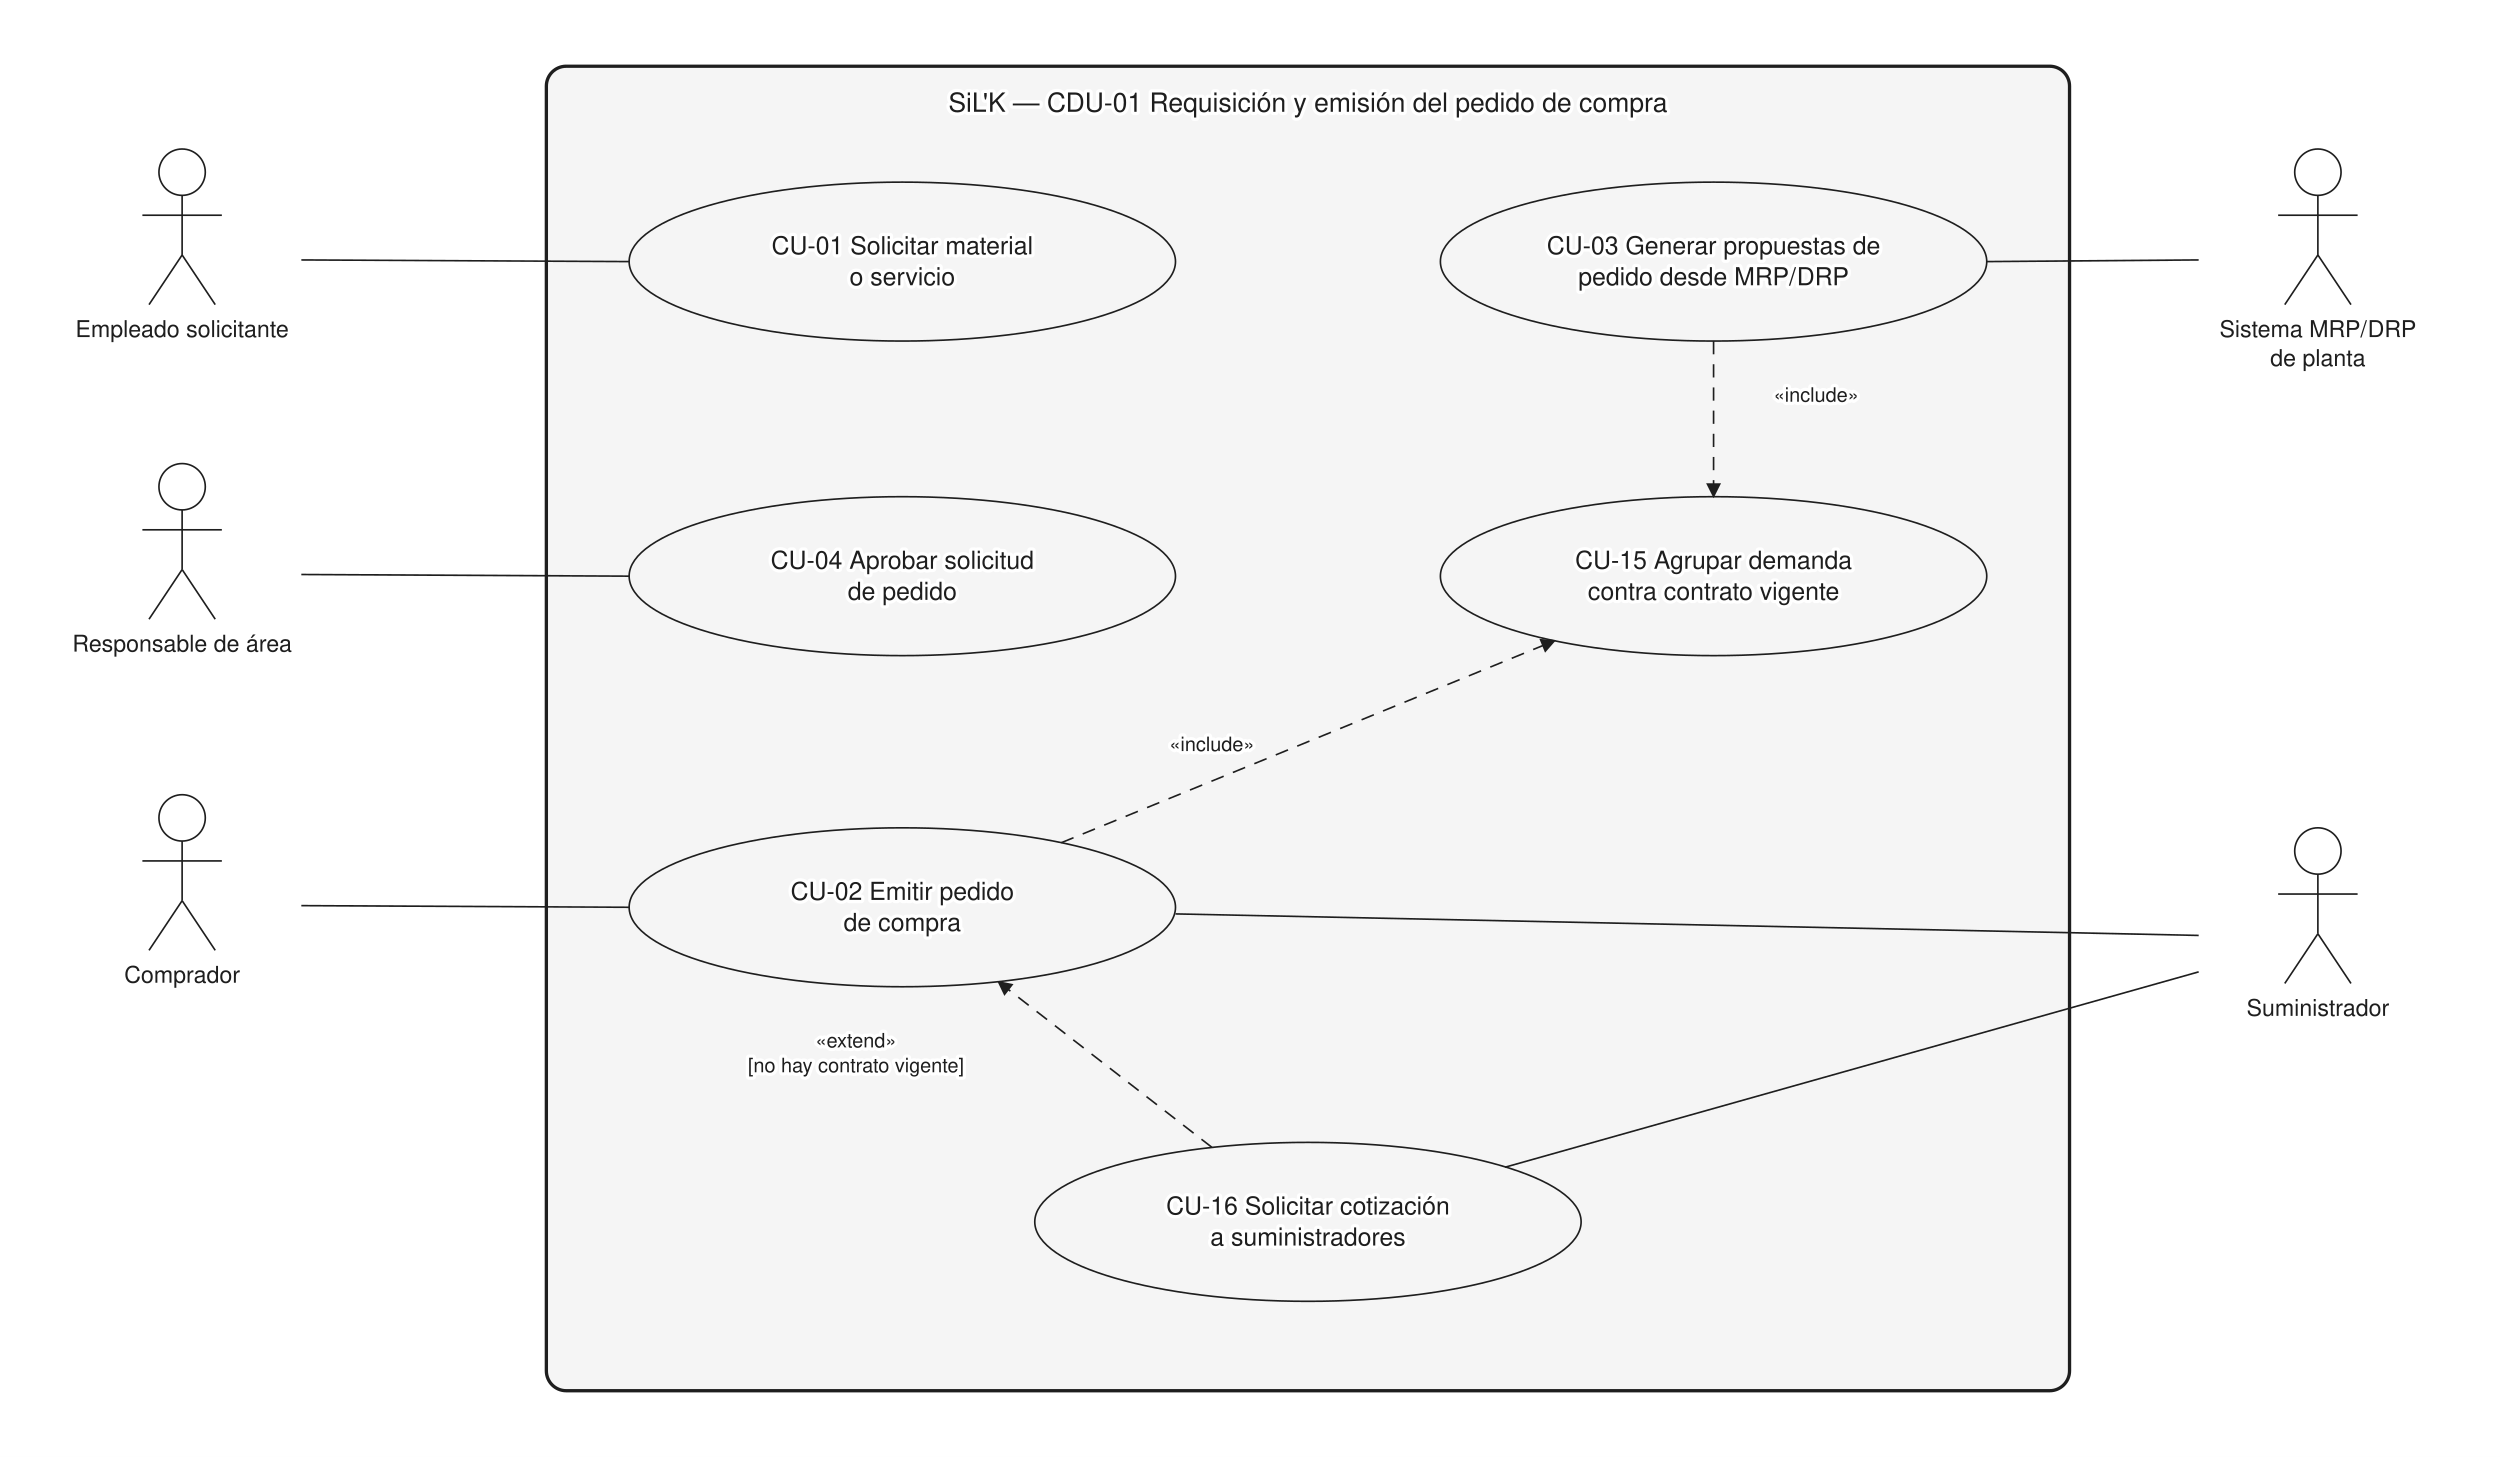
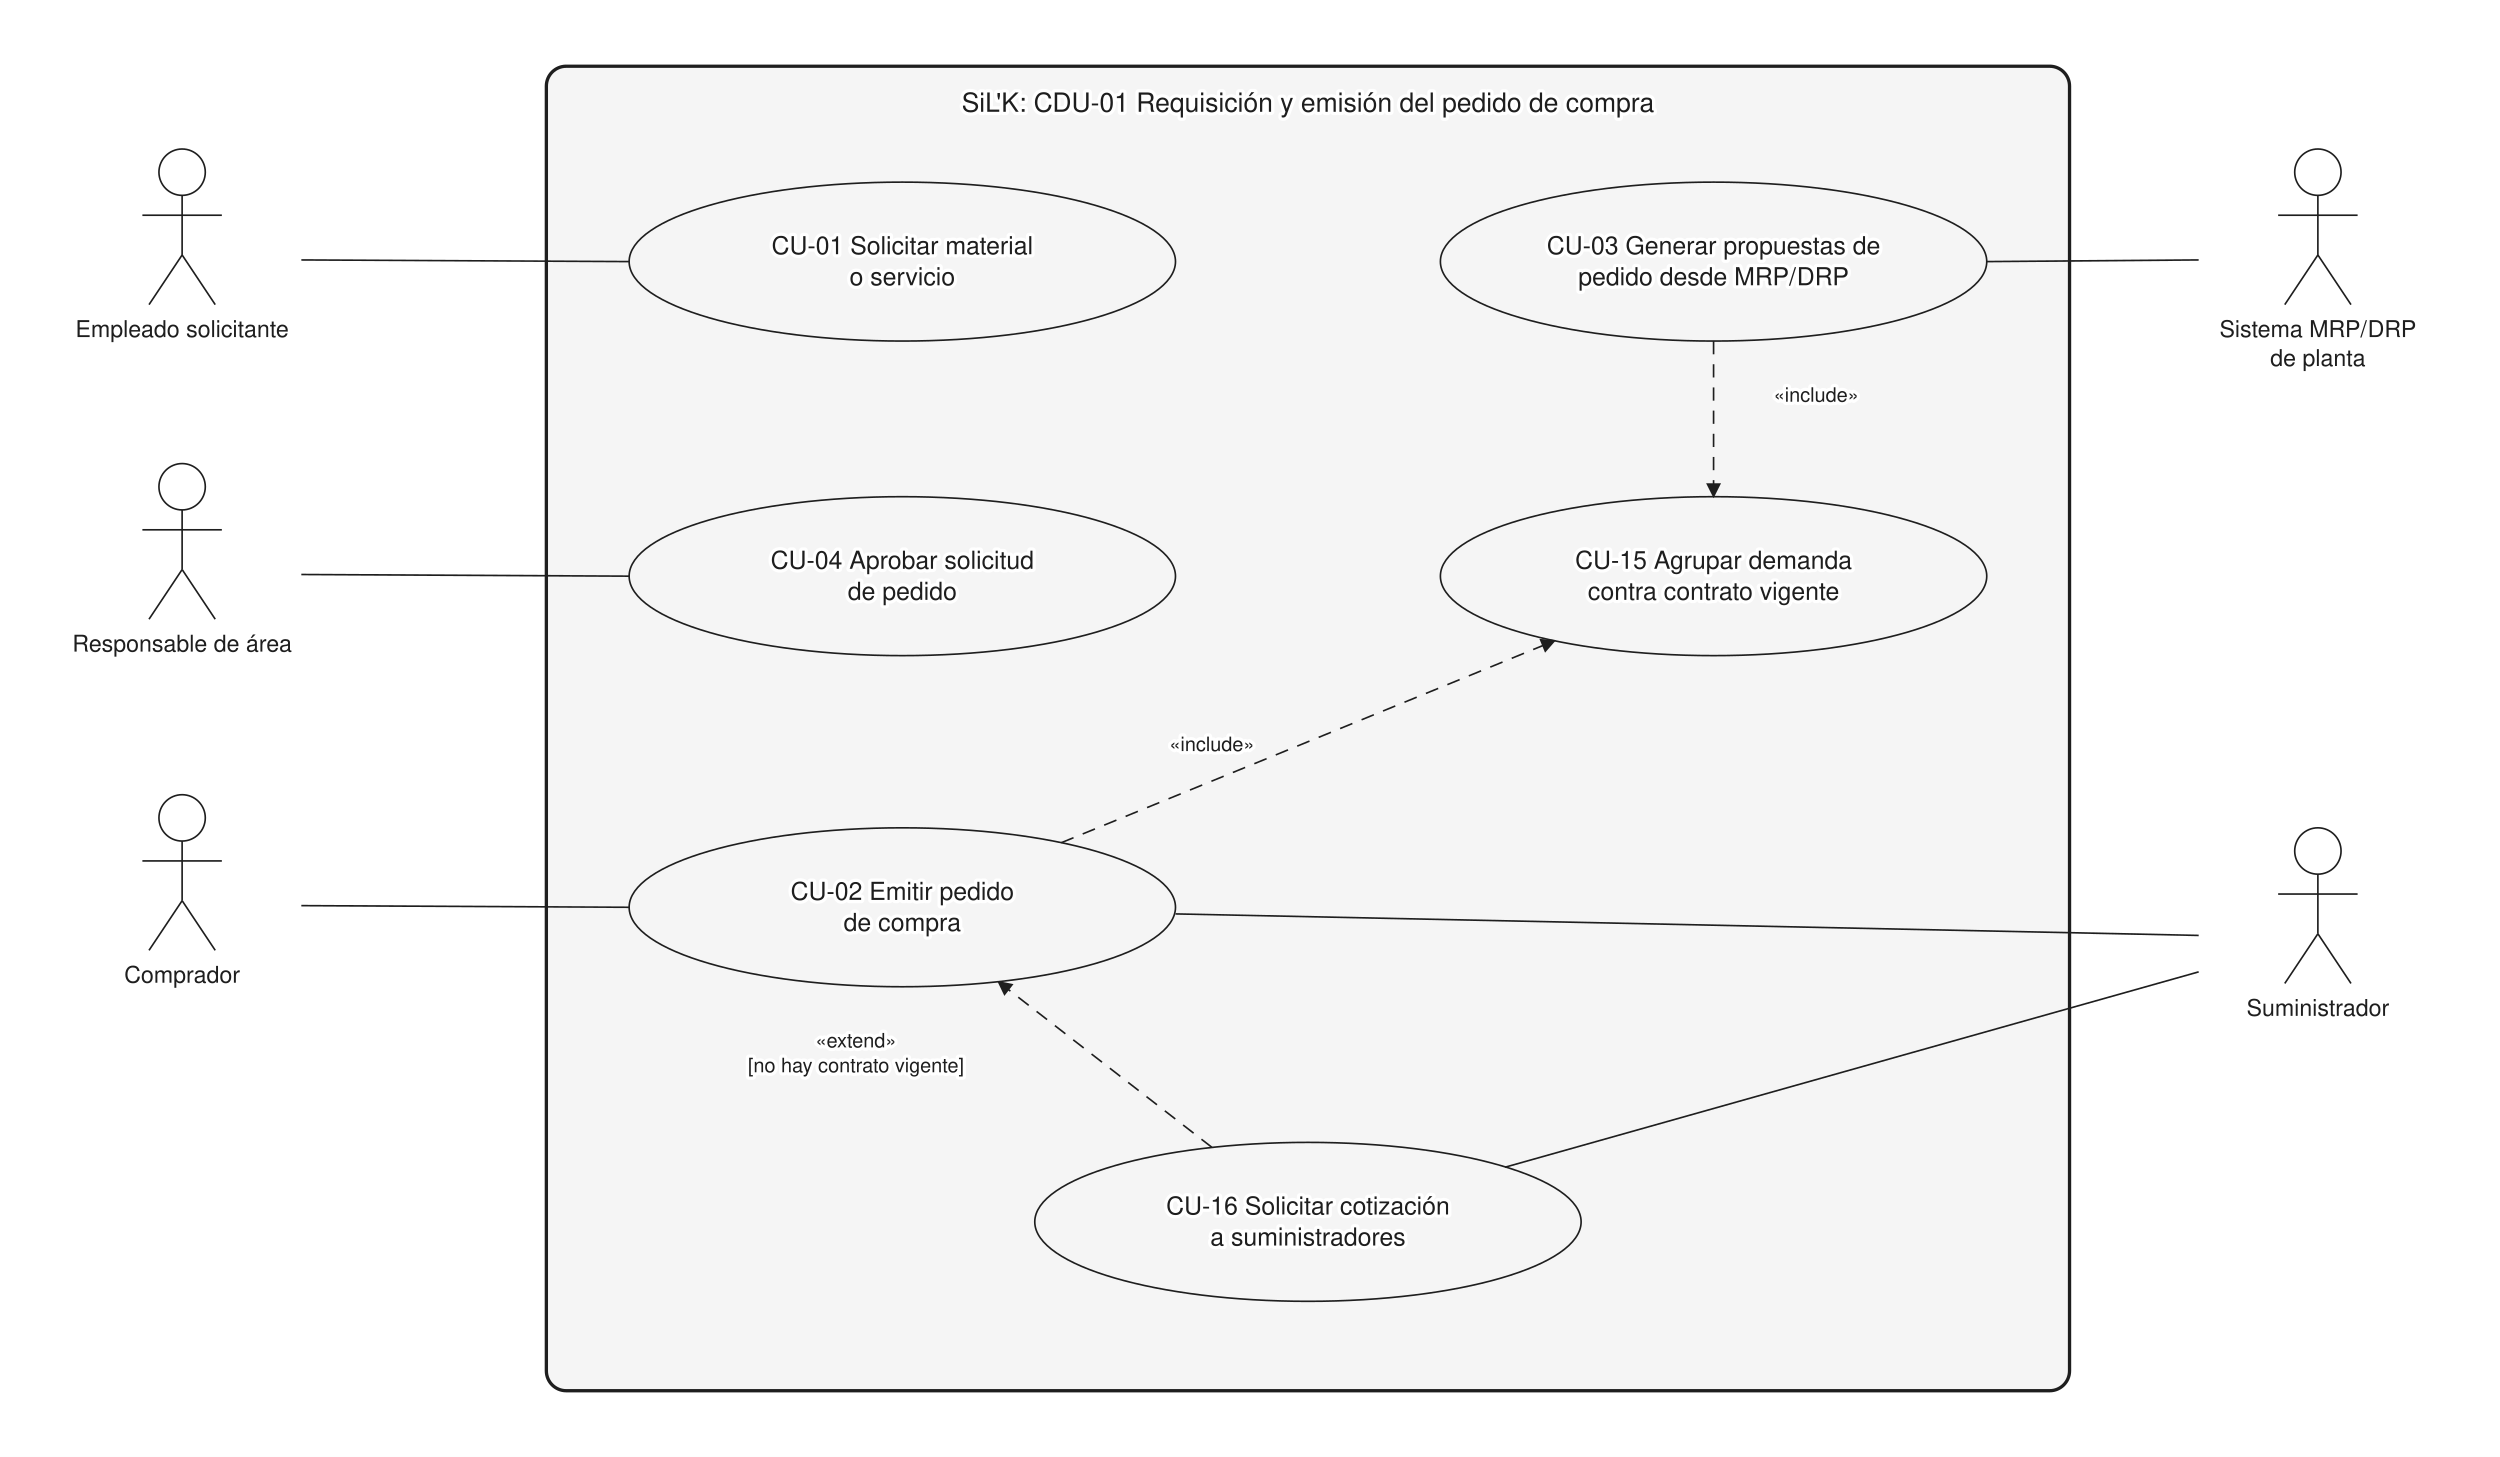
<svg xmlns="http://www.w3.org/2000/svg" viewBox="90 0 1510 880" width="1510" height="880" font-family="Helvetica, Arial, sans-serif">
  <defs>
    <marker id="gen" viewBox="0 0 12 12" refX="11" refY="6" markerWidth="12" markerHeight="12" orient="auto">
      <polygon points="0,0 12,6 0,12" fill="#ffffff" stroke="#1e1e1e" stroke-width="1" />
    </marker>
    <marker id="flecha" viewBox="0 0 10 10" refX="9" refY="5" markerWidth="9" markerHeight="9" orient="auto">
      <polygon points="0,0 10,5 0,10" fill="#1e1e1e" />
    </marker>
  </defs>
  <rect x="90" y="0" width="1510" height="880" fill="#ffffff" />
  <rect x="420" y="40" width="920" height="800" rx="12" fill="#f5f5f5" stroke="#1e1e1e" stroke-width="2" />
-   <text x="880.0" y="67.52" font-size="16" fill="#1e1e1e" text-anchor="middle" paint-order="stroke" stroke="#ffffff" stroke-width="4" stroke-linejoin="round">SiL'K — CDU-01 Requisición y emisión del pedido de compra</text>
+   <text x="880.0" y="67.52" font-size="16" fill="#1e1e1e" text-anchor="middle" paint-order="stroke" stroke="#ffffff" stroke-width="4" stroke-linejoin="round">SiL'K: CDU-01 Requisición y emisión del pedido de compra</text>
  <ellipse cx="635.0" cy="158.0" rx="165.0" ry="48.0" fill="none" stroke="#1e1e1e" stroke-width="1" />
  <text x="635.0" y="153.55" font-size="15" fill="#1e1e1e" text-anchor="middle" paint-order="stroke" stroke="#ffffff" stroke-width="4" stroke-linejoin="round">CU-01 Solicitar material</text>
  <text x="635.0" y="172.3" font-size="15" fill="#1e1e1e" text-anchor="middle" paint-order="stroke" stroke="#ffffff" stroke-width="4" stroke-linejoin="round">o servicio</text>
  <ellipse cx="635.0" cy="348.0" rx="165.0" ry="48.0" fill="none" stroke="#1e1e1e" stroke-width="1" />
  <text x="635.0" y="343.55" font-size="15" fill="#1e1e1e" text-anchor="middle" paint-order="stroke" stroke="#ffffff" stroke-width="4" stroke-linejoin="round">CU-04 Aprobar solicitud</text>
  <text x="635.0" y="362.3" font-size="15" fill="#1e1e1e" text-anchor="middle" paint-order="stroke" stroke="#ffffff" stroke-width="4" stroke-linejoin="round">de pedido</text>
  <ellipse cx="635.0" cy="548.0" rx="165.0" ry="48.0" fill="none" stroke="#1e1e1e" stroke-width="1" />
  <text x="635.0" y="543.55" font-size="15" fill="#1e1e1e" text-anchor="middle" paint-order="stroke" stroke="#ffffff" stroke-width="4" stroke-linejoin="round">CU-02 Emitir pedido</text>
  <text x="635.0" y="562.3" font-size="15" fill="#1e1e1e" text-anchor="middle" paint-order="stroke" stroke="#ffffff" stroke-width="4" stroke-linejoin="round">de compra</text>
  <ellipse cx="1125.0" cy="158.0" rx="165.0" ry="48.0" fill="none" stroke="#1e1e1e" stroke-width="1" />
  <text x="1125.0" y="153.55" font-size="15" fill="#1e1e1e" text-anchor="middle" paint-order="stroke" stroke="#ffffff" stroke-width="4" stroke-linejoin="round">CU-03 Generar propuestas de</text>
  <text x="1125.0" y="172.3" font-size="15" fill="#1e1e1e" text-anchor="middle" paint-order="stroke" stroke="#ffffff" stroke-width="4" stroke-linejoin="round">pedido desde MRP/DRP</text>
  <ellipse cx="1125.0" cy="348.0" rx="165.0" ry="48.0" fill="none" stroke="#1e1e1e" stroke-width="1" />
  <text x="1125.0" y="343.55" font-size="15" fill="#1e1e1e" text-anchor="middle" paint-order="stroke" stroke="#ffffff" stroke-width="4" stroke-linejoin="round">CU-15 Agrupar demanda</text>
  <text x="1125.0" y="362.3" font-size="15" fill="#1e1e1e" text-anchor="middle" paint-order="stroke" stroke="#ffffff" stroke-width="4" stroke-linejoin="round">contra contrato vigente</text>
  <ellipse cx="880.0" cy="738.0" rx="165.0" ry="48.0" fill="none" stroke="#1e1e1e" stroke-width="1" />
  <text x="880.0" y="733.55" font-size="15" fill="#1e1e1e" text-anchor="middle" paint-order="stroke" stroke="#ffffff" stroke-width="4" stroke-linejoin="round">CU-16 Solicitar cotización</text>
  <text x="880.0" y="752.3" font-size="15" fill="#1e1e1e" text-anchor="middle" paint-order="stroke" stroke="#ffffff" stroke-width="4" stroke-linejoin="round">a suministradores</text>
  <ellipse cx="200.0" cy="104.0" rx="14.0" ry="14.0" fill="none" stroke="#1e1e1e" stroke-width="1" />
  <line x1="200" y1="118" x2="200" y2="154" stroke="#1e1e1e" stroke-width="1" />
  <line x1="176" y1="130" x2="224" y2="130" stroke="#1e1e1e" stroke-width="1" />
  <line x1="200" y1="154" x2="180" y2="184" stroke="#1e1e1e" stroke-width="1" />
  <line x1="200" y1="154" x2="220" y2="184" stroke="#1e1e1e" stroke-width="1" />
  <text x="200.0" y="203.58" font-size="14" fill="#1e1e1e" text-anchor="middle" paint-order="stroke" stroke="#ffffff" stroke-width="4" stroke-linejoin="round">Empleado solicitante</text>
  <ellipse cx="200.0" cy="294.0" rx="14.0" ry="14.0" fill="none" stroke="#1e1e1e" stroke-width="1" />
  <line x1="200" y1="308" x2="200" y2="344" stroke="#1e1e1e" stroke-width="1" />
  <line x1="176" y1="320" x2="224" y2="320" stroke="#1e1e1e" stroke-width="1" />
  <line x1="200" y1="344" x2="180" y2="374" stroke="#1e1e1e" stroke-width="1" />
  <line x1="200" y1="344" x2="220" y2="374" stroke="#1e1e1e" stroke-width="1" />
  <text x="200.0" y="393.58" font-size="14" fill="#1e1e1e" text-anchor="middle" paint-order="stroke" stroke="#ffffff" stroke-width="4" stroke-linejoin="round">Responsable de área</text>
  <ellipse cx="200.0" cy="494.0" rx="14.0" ry="14.0" fill="none" stroke="#1e1e1e" stroke-width="1" />
  <line x1="200" y1="508" x2="200" y2="544" stroke="#1e1e1e" stroke-width="1" />
  <line x1="176" y1="520" x2="224" y2="520" stroke="#1e1e1e" stroke-width="1" />
  <line x1="200" y1="544" x2="180" y2="574" stroke="#1e1e1e" stroke-width="1" />
  <line x1="200" y1="544" x2="220" y2="574" stroke="#1e1e1e" stroke-width="1" />
  <text x="200.0" y="593.58" font-size="14" fill="#1e1e1e" text-anchor="middle" paint-order="stroke" stroke="#ffffff" stroke-width="4" stroke-linejoin="round">Comprador</text>
  <ellipse cx="1490.0" cy="104.0" rx="14.0" ry="14.0" fill="none" stroke="#1e1e1e" stroke-width="1" />
  <line x1="1490" y1="118" x2="1490" y2="154" stroke="#1e1e1e" stroke-width="1" />
  <line x1="1466" y1="130" x2="1514" y2="130" stroke="#1e1e1e" stroke-width="1" />
  <line x1="1490" y1="154" x2="1470" y2="184" stroke="#1e1e1e" stroke-width="1" />
  <line x1="1490" y1="154" x2="1510" y2="184" stroke="#1e1e1e" stroke-width="1" />
  <text x="1490.0" y="203.58" font-size="14" fill="#1e1e1e" text-anchor="middle" paint-order="stroke" stroke="#ffffff" stroke-width="4" stroke-linejoin="round">Sistema MRP/DRP</text>
  <text x="1490.0" y="221.08" font-size="14" fill="#1e1e1e" text-anchor="middle" paint-order="stroke" stroke="#ffffff" stroke-width="4" stroke-linejoin="round">de planta</text>
  <ellipse cx="1490.0" cy="514.0" rx="14.0" ry="14.0" fill="none" stroke="#1e1e1e" stroke-width="1" />
  <line x1="1490" y1="528" x2="1490" y2="564" stroke="#1e1e1e" stroke-width="1" />
  <line x1="1466" y1="540" x2="1514" y2="540" stroke="#1e1e1e" stroke-width="1" />
  <line x1="1490" y1="564" x2="1470" y2="594" stroke="#1e1e1e" stroke-width="1" />
  <line x1="1490" y1="564" x2="1510" y2="594" stroke="#1e1e1e" stroke-width="1" />
  <text x="1490.0" y="613.58" font-size="14" fill="#1e1e1e" text-anchor="middle" paint-order="stroke" stroke="#ffffff" stroke-width="4" stroke-linejoin="round">Suministrador</text>
  <line x1="272" y1="157" x2="470" y2="158" stroke="#1e1e1e" stroke-width="1" />
  <line x1="272" y1="347" x2="470" y2="348" stroke="#1e1e1e" stroke-width="1" />
  <line x1="272" y1="547" x2="470" y2="548" stroke="#1e1e1e" stroke-width="1" />
  <line x1="1418" y1="157" x2="1290" y2="158" stroke="#1e1e1e" stroke-width="1" />
  <line x1="1418" y1="565" x2="800" y2="552" stroke="#1e1e1e" stroke-width="1" />
  <line x1="1418" y1="587" x2="999" y2="705" stroke="#1e1e1e" stroke-width="1" />
  <line x1="731" y1="509" x2="1029" y2="387" stroke="#1e1e1e" stroke-width="1" stroke-dasharray="8 6" marker-end="url(#flecha)" />
  <text x="822.0" y="453.64" font-size="12" fill="#1e1e1e" text-anchor="middle" paint-order="stroke" stroke="#ffffff" stroke-width="4" stroke-linejoin="round">«include»</text>
  <line x1="1125" y1="206" x2="1125" y2="300" stroke="#1e1e1e" stroke-width="1" stroke-dasharray="8 6" marker-end="url(#flecha)" />
  <text x="1187.0" y="242.64" font-size="12" fill="#1e1e1e" text-anchor="middle" paint-order="stroke" stroke="#ffffff" stroke-width="4" stroke-linejoin="round">«include»</text>
  <line x1="822" y1="693" x2="693" y2="593" stroke="#1e1e1e" stroke-width="1" stroke-dasharray="8 6" marker-end="url(#flecha)" />
  <text x="607.0" y="632.64" font-size="12" fill="#1e1e1e" text-anchor="middle" paint-order="stroke" stroke="#ffffff" stroke-width="4" stroke-linejoin="round">«extend»</text>
  <text x="607.0" y="647.64" font-size="12" fill="#1e1e1e" text-anchor="middle" paint-order="stroke" stroke="#ffffff" stroke-width="4" stroke-linejoin="round">[no hay contrato vigente]</text>
</svg>
